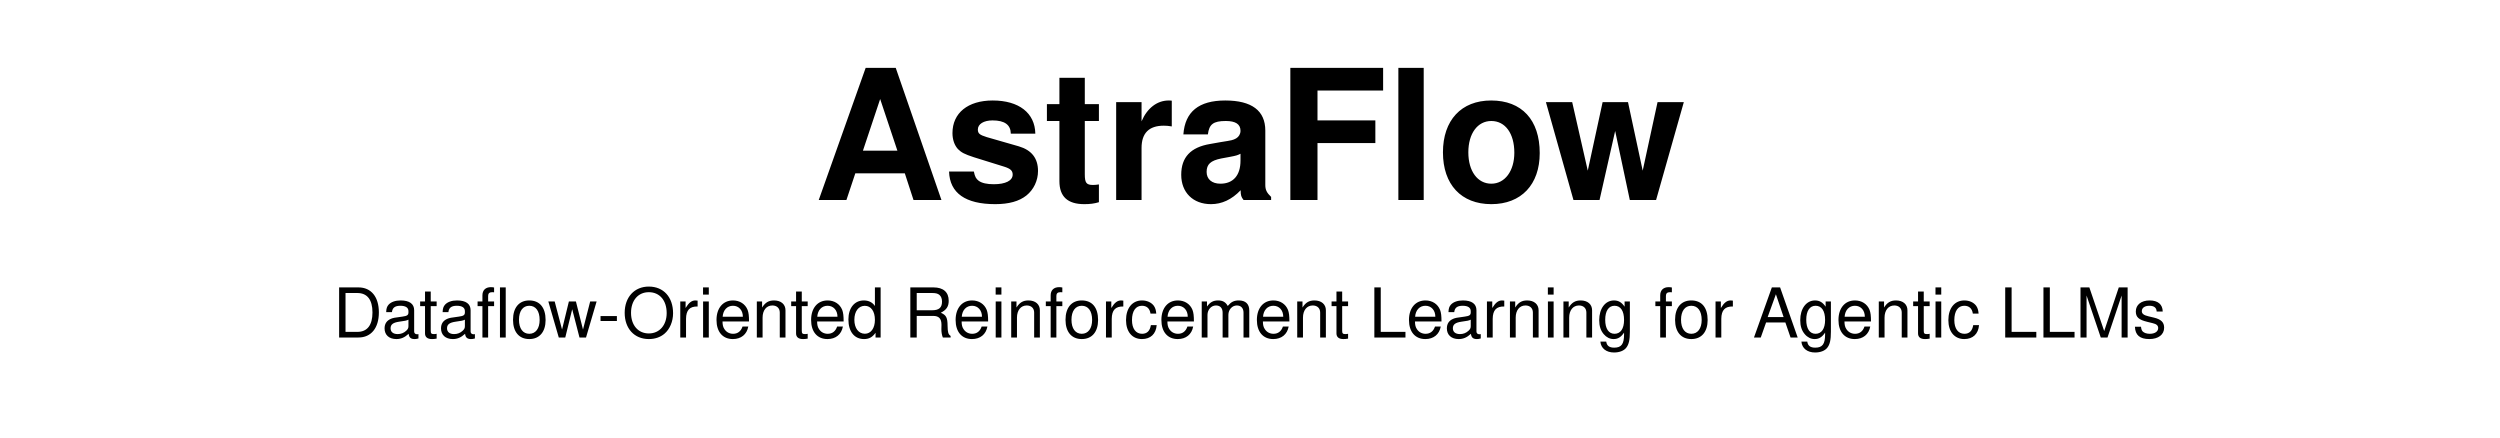
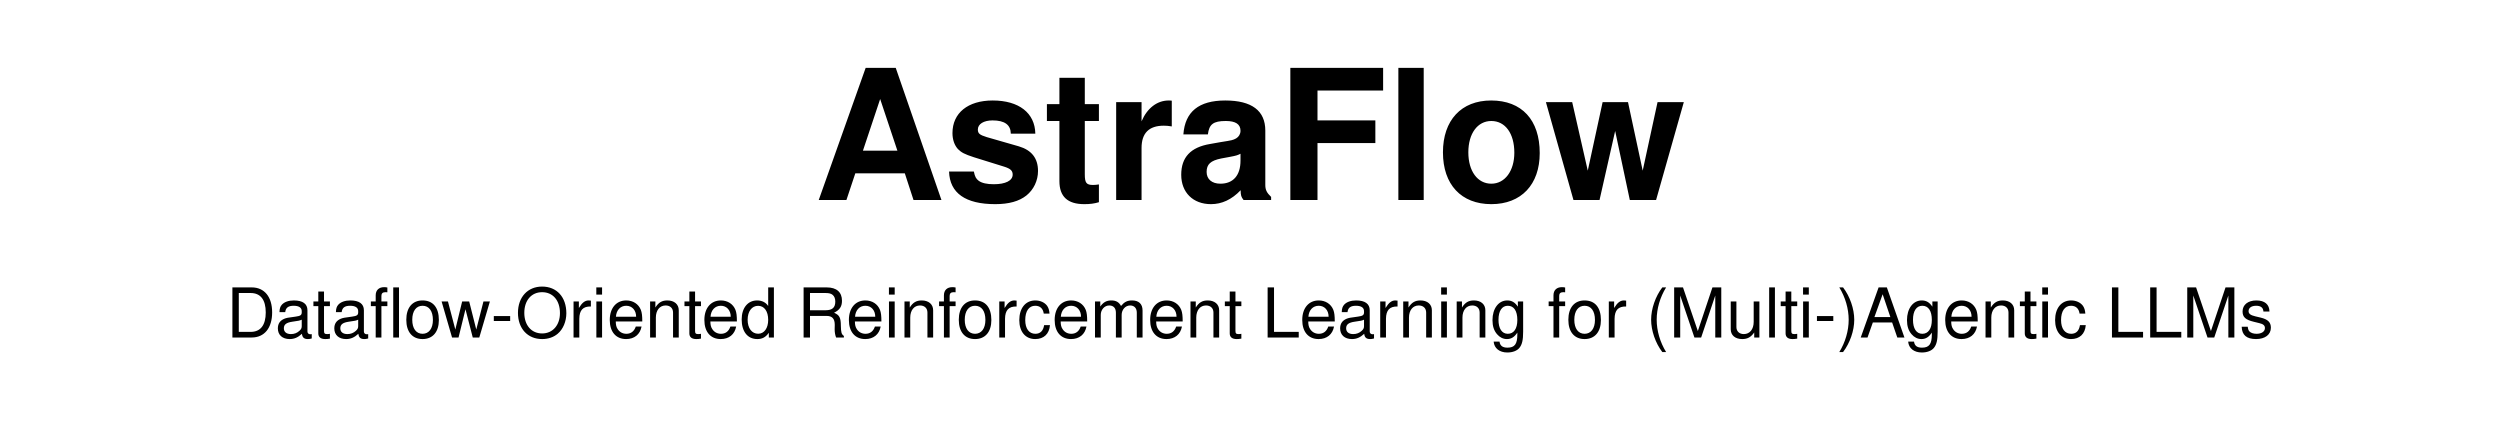
<svg xmlns="http://www.w3.org/2000/svg" width="800" height="140" viewBox="0 0 800 140" font-family="-apple-system, BlinkMacSystemFont, 'Segoe UI', Helvetica, Arial, sans-serif" fill="#000000">
  <text x="400" y="64" text-anchor="middle" font-size="58" font-weight="700">AstraFlow</text>
-   <text x="400" y="108" text-anchor="middle" font-size="22" font-weight="400">Dataflow-Oriented Reinforcement Learning for Agentic LLMs</text>
+   <text x="400" y="108" text-anchor="middle" font-size="22" font-weight="400">Dataflow-Oriented Reinforcement Learning for (Multi-)Agentic LLMs</text>
</svg>
